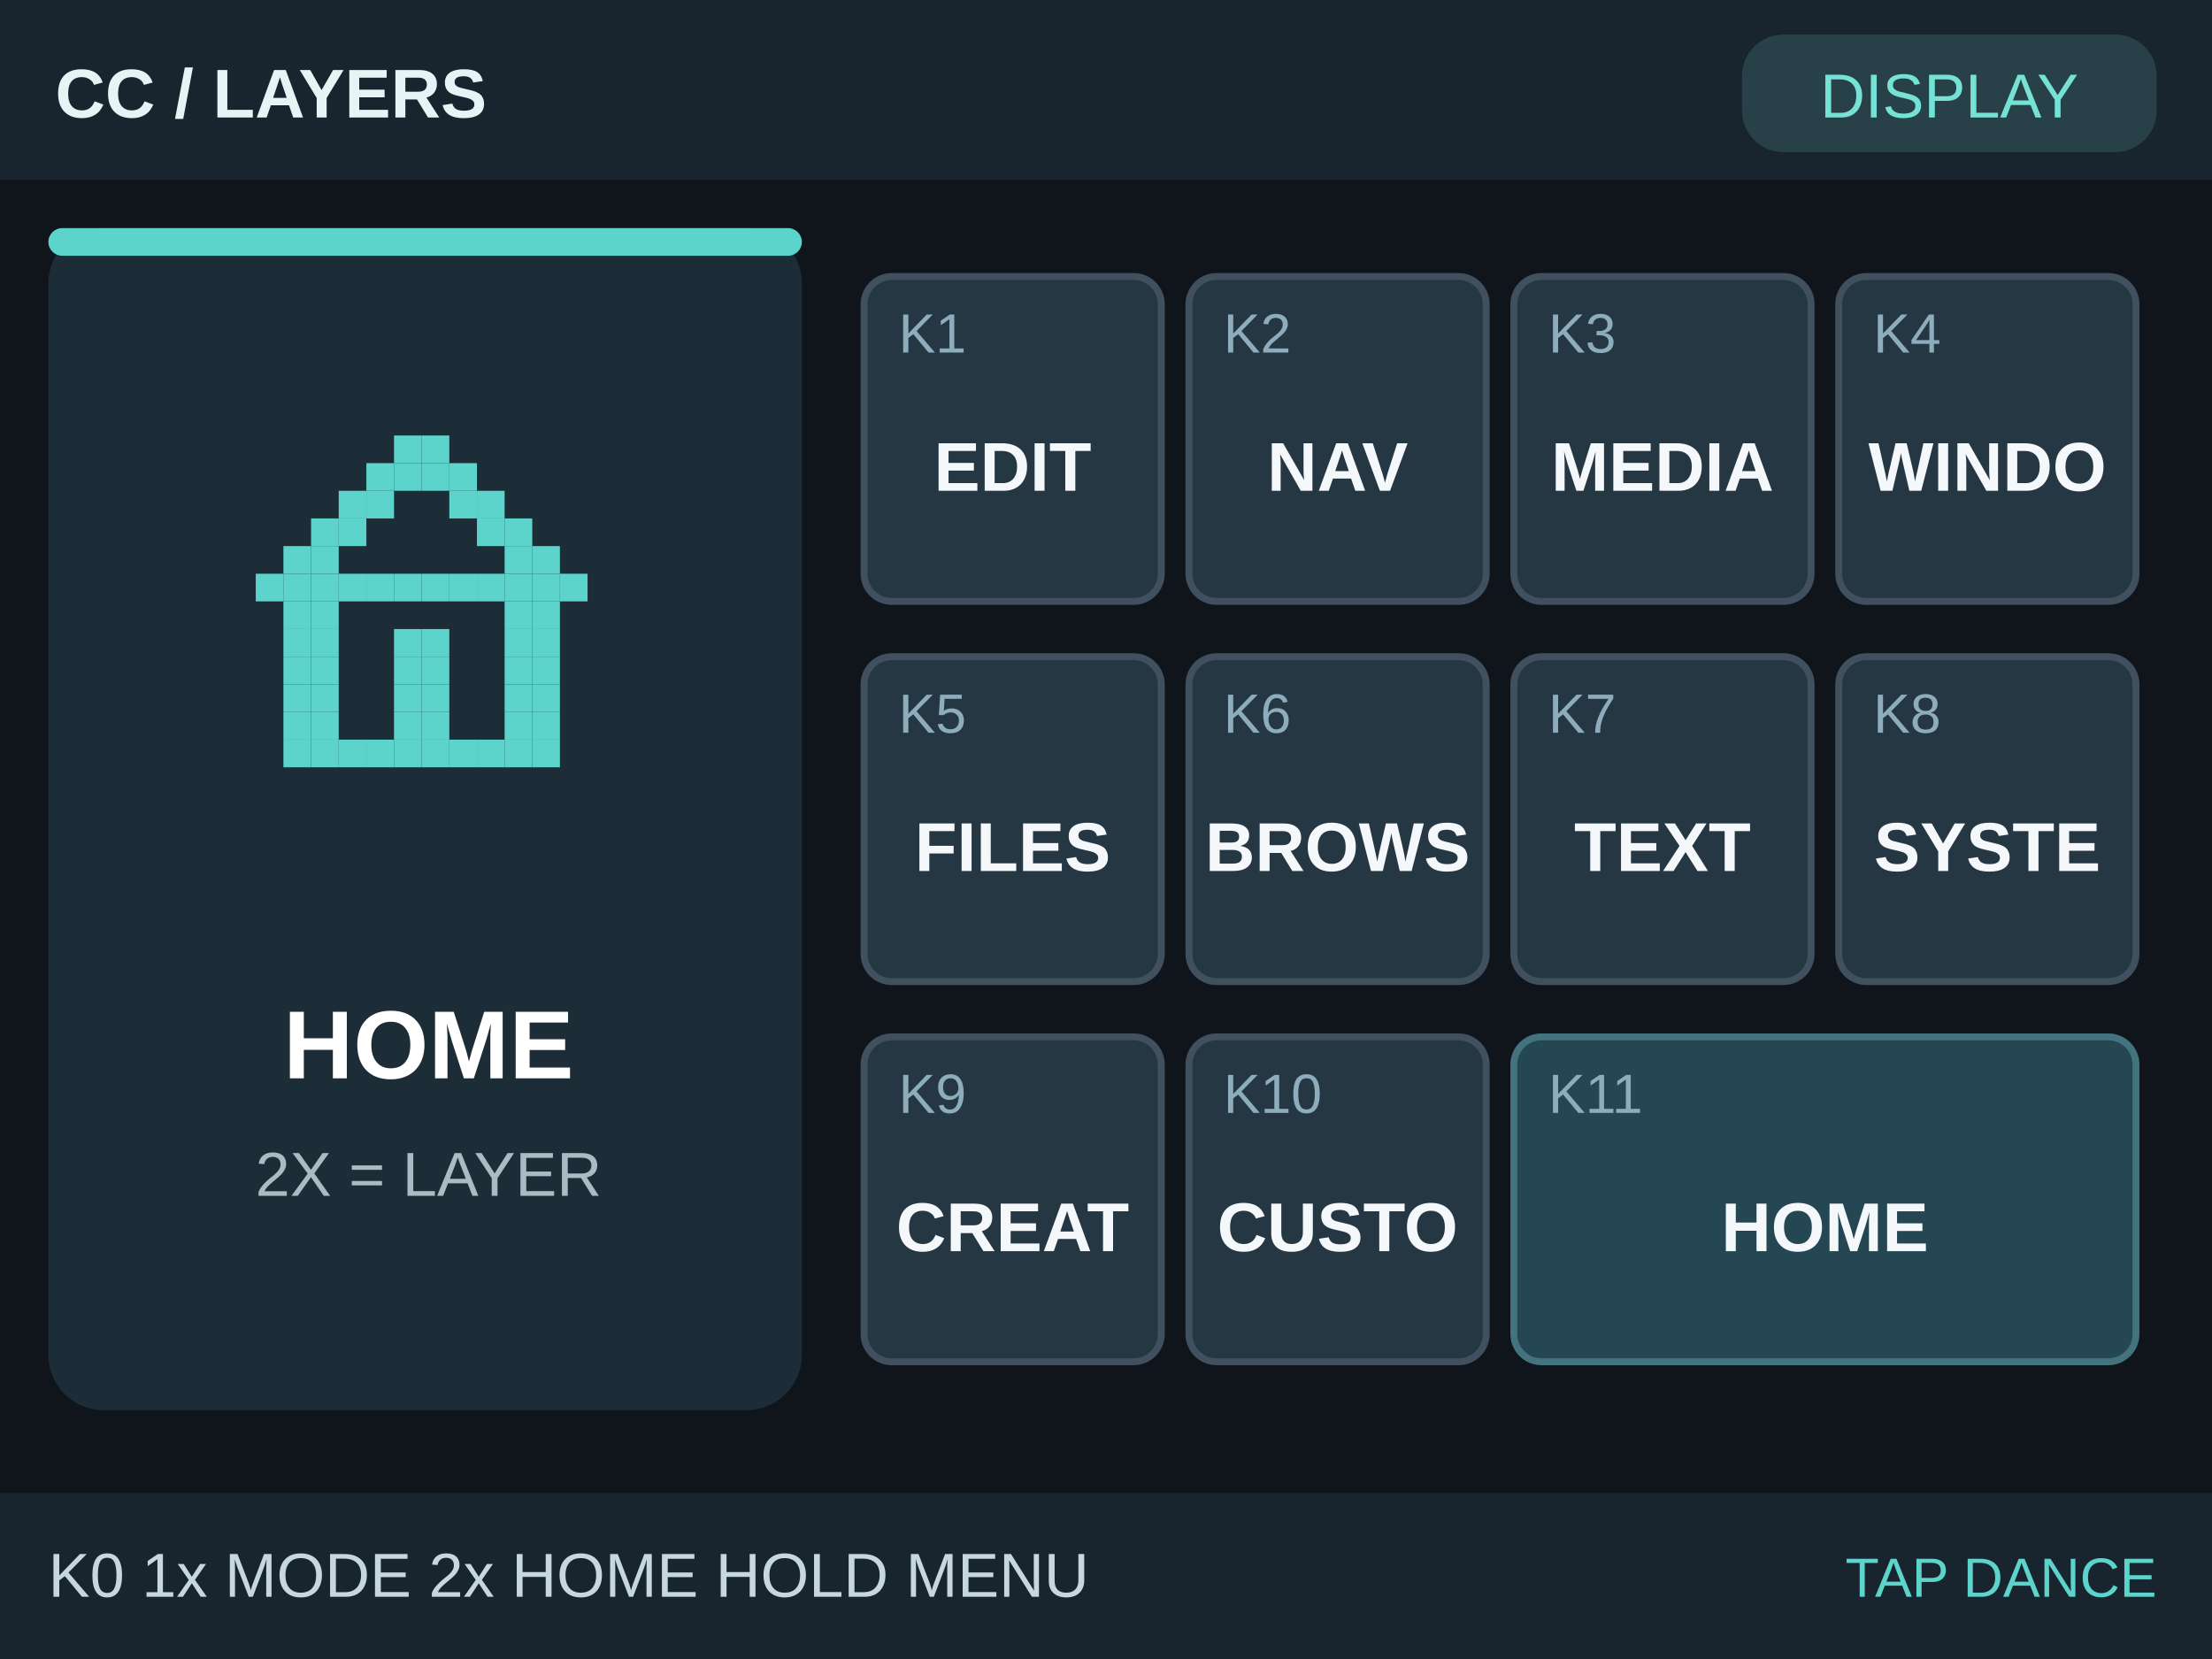
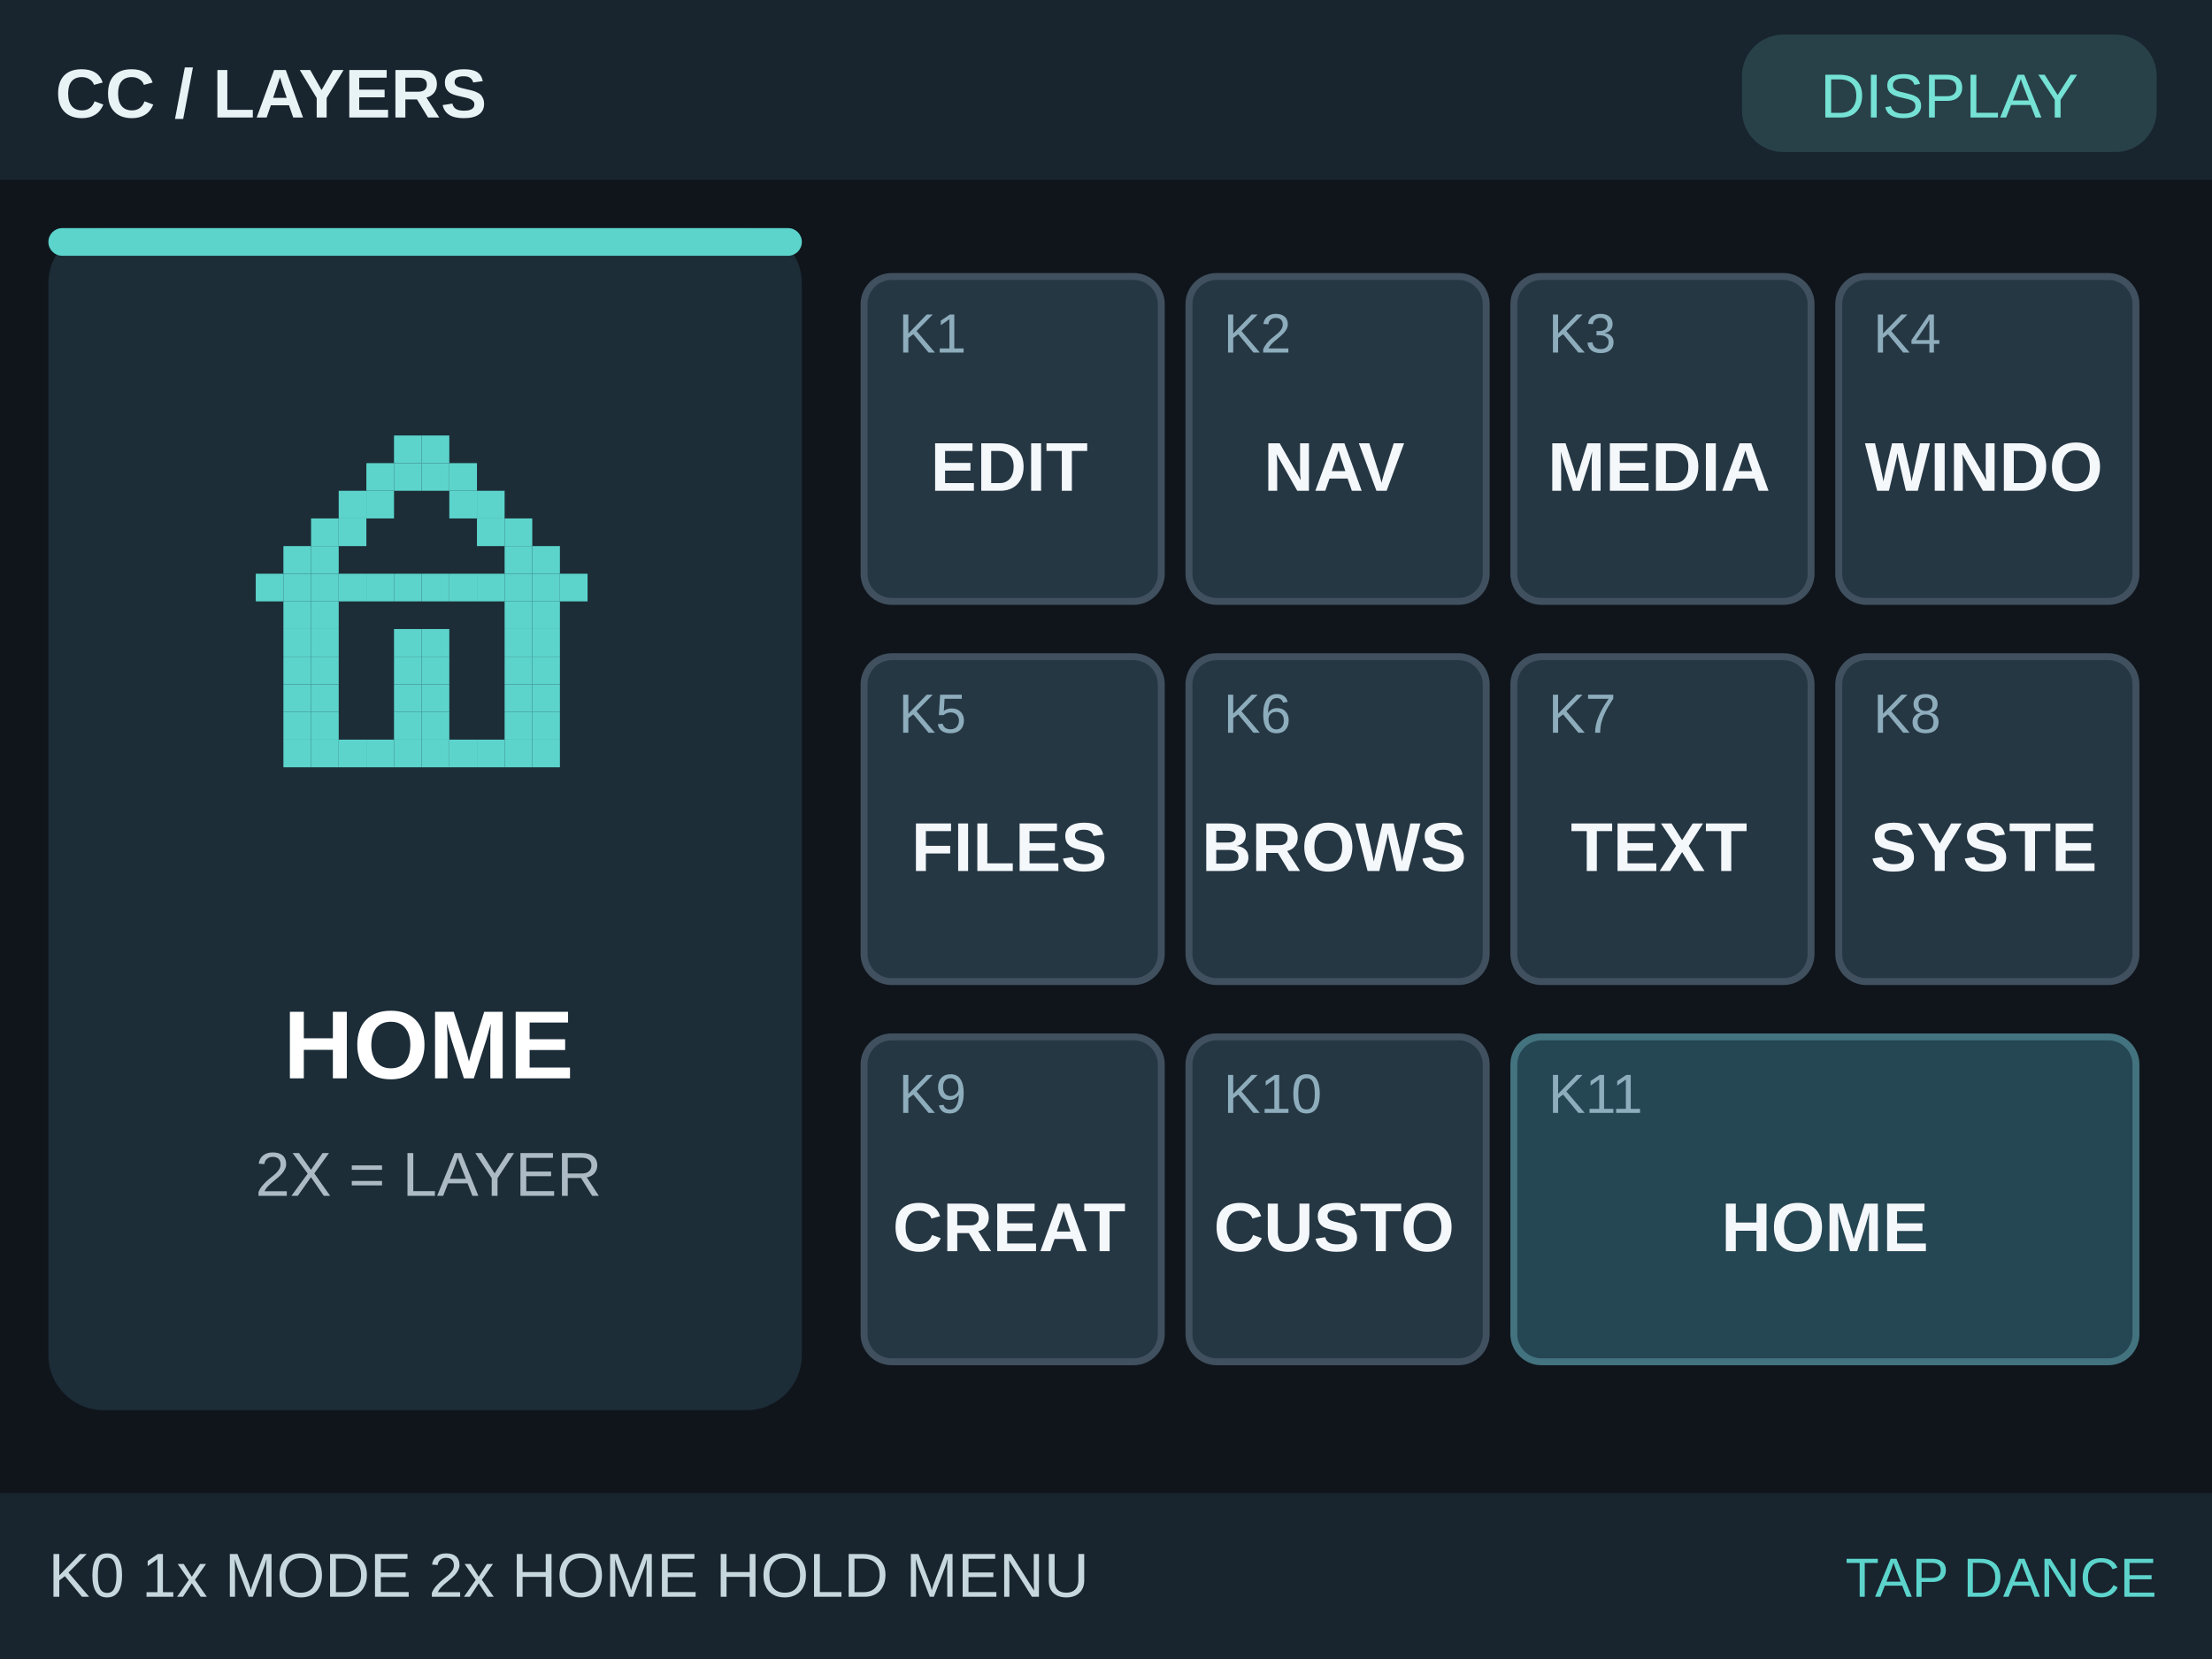
<svg xmlns="http://www.w3.org/2000/svg" width="640" height="480" viewBox="0 0 320 240">
  <rect width="320" height="240" fill="#10151C" />
  <rect width="320" height="26" fill="#18242E" />
  <text x="8" y="17" font-family="Arial" font-size="10" font-weight="bold" fill="#E8F3F5">CC / LAYERS</text>
  <rect x="252" y="5" width="60" height="17" rx="6" fill="#284149" />
  <text x="282" y="17" font-family="Arial" text-anchor="middle" font-size="9" fill="#75E2D5">DISPLAY</text>
  <rect x="7" y="33" width="109" height="171" rx="8" fill="#1C2D38" />
  <rect x="7" y="33" width="109" height="4" rx="2" fill="#5CD4CC" />
  <rect x="57" y="63" width="4" height="4" fill="#5CD4CC" />
  <rect x="61" y="63" width="4" height="4" fill="#5CD4CC" />
  <rect x="53" y="67" width="4" height="4" fill="#5CD4CC" />
  <rect x="57" y="67" width="4" height="4" fill="#5CD4CC" />
  <rect x="61" y="67" width="4" height="4" fill="#5CD4CC" />
  <rect x="65" y="67" width="4" height="4" fill="#5CD4CC" />
  <rect x="49" y="71" width="4" height="4" fill="#5CD4CC" />
  <rect x="53" y="71" width="4" height="4" fill="#5CD4CC" />
  <rect x="65" y="71" width="4" height="4" fill="#5CD4CC" />
  <rect x="69" y="71" width="4" height="4" fill="#5CD4CC" />
  <rect x="45" y="75" width="4" height="4" fill="#5CD4CC" />
  <rect x="49" y="75" width="4" height="4" fill="#5CD4CC" />
  <rect x="69" y="75" width="4" height="4" fill="#5CD4CC" />
  <rect x="73" y="75" width="4" height="4" fill="#5CD4CC" />
  <rect x="41" y="79" width="4" height="4" fill="#5CD4CC" />
  <rect x="45" y="79" width="4" height="4" fill="#5CD4CC" />
  <rect x="73" y="79" width="4" height="4" fill="#5CD4CC" />
  <rect x="77" y="79" width="4" height="4" fill="#5CD4CC" />
  <rect x="37" y="83" width="4" height="4" fill="#5CD4CC" />
  <rect x="41" y="83" width="4" height="4" fill="#5CD4CC" />
  <rect x="45" y="83" width="4" height="4" fill="#5CD4CC" />
  <rect x="49" y="83" width="4" height="4" fill="#5CD4CC" />
  <rect x="53" y="83" width="4" height="4" fill="#5CD4CC" />
  <rect x="57" y="83" width="4" height="4" fill="#5CD4CC" />
  <rect x="61" y="83" width="4" height="4" fill="#5CD4CC" />
  <rect x="65" y="83" width="4" height="4" fill="#5CD4CC" />
  <rect x="69" y="83" width="4" height="4" fill="#5CD4CC" />
  <rect x="73" y="83" width="4" height="4" fill="#5CD4CC" />
  <rect x="77" y="83" width="4" height="4" fill="#5CD4CC" />
  <rect x="81" y="83" width="4" height="4" fill="#5CD4CC" />
  <rect x="41" y="87" width="4" height="4" fill="#5CD4CC" />
  <rect x="45" y="87" width="4" height="4" fill="#5CD4CC" />
  <rect x="73" y="87" width="4" height="4" fill="#5CD4CC" />
  <rect x="77" y="87" width="4" height="4" fill="#5CD4CC" />
  <rect x="41" y="91" width="4" height="4" fill="#5CD4CC" />
  <rect x="45" y="91" width="4" height="4" fill="#5CD4CC" />
  <rect x="57" y="91" width="4" height="4" fill="#5CD4CC" />
  <rect x="61" y="91" width="4" height="4" fill="#5CD4CC" />
  <rect x="73" y="91" width="4" height="4" fill="#5CD4CC" />
  <rect x="77" y="91" width="4" height="4" fill="#5CD4CC" />
  <rect x="41" y="95" width="4" height="4" fill="#5CD4CC" />
  <rect x="45" y="95" width="4" height="4" fill="#5CD4CC" />
  <rect x="57" y="95" width="4" height="4" fill="#5CD4CC" />
  <rect x="61" y="95" width="4" height="4" fill="#5CD4CC" />
  <rect x="73" y="95" width="4" height="4" fill="#5CD4CC" />
  <rect x="77" y="95" width="4" height="4" fill="#5CD4CC" />
  <rect x="41" y="99" width="4" height="4" fill="#5CD4CC" />
  <rect x="45" y="99" width="4" height="4" fill="#5CD4CC" />
  <rect x="57" y="99" width="4" height="4" fill="#5CD4CC" />
  <rect x="61" y="99" width="4" height="4" fill="#5CD4CC" />
  <rect x="73" y="99" width="4" height="4" fill="#5CD4CC" />
  <rect x="77" y="99" width="4" height="4" fill="#5CD4CC" />
  <rect x="41" y="103" width="4" height="4" fill="#5CD4CC" />
  <rect x="45" y="103" width="4" height="4" fill="#5CD4CC" />
  <rect x="57" y="103" width="4" height="4" fill="#5CD4CC" />
  <rect x="61" y="103" width="4" height="4" fill="#5CD4CC" />
  <rect x="73" y="103" width="4" height="4" fill="#5CD4CC" />
  <rect x="77" y="103" width="4" height="4" fill="#5CD4CC" />
  <rect x="41" y="107" width="4" height="4" fill="#5CD4CC" />
  <rect x="45" y="107" width="4" height="4" fill="#5CD4CC" />
  <rect x="49" y="107" width="4" height="4" fill="#5CD4CC" />
  <rect x="53" y="107" width="4" height="4" fill="#5CD4CC" />
  <rect x="57" y="107" width="4" height="4" fill="#5CD4CC" />
  <rect x="61" y="107" width="4" height="4" fill="#5CD4CC" />
  <rect x="65" y="107" width="4" height="4" fill="#5CD4CC" />
  <rect x="69" y="107" width="4" height="4" fill="#5CD4CC" />
  <rect x="73" y="107" width="4" height="4" fill="#5CD4CC" />
  <rect x="77" y="107" width="4" height="4" fill="#5CD4CC" />
  <text x="62" y="156" text-anchor="middle" font-family="Arial" font-weight="bold" font-size="14" fill="#FFFFFF">HOME</text>
  <text x="62" y="173" text-anchor="middle" font-family="Arial" font-size="9" fill="#ACBAC4">2X = LAYER</text>
  <rect x="125" y="40" width="43" height="47" rx="4" fill="#263744" stroke="#40505E" />
  <text x="130" y="51" font-family="Arial" font-size="8" fill="#8EADBC">K1</text>
-   <text x="146.5" y="71" text-anchor="middle" font-family="Arial" font-weight="bold" font-size="10" fill="#F4F8FB">EDIT</text>
+   <text x="146" y="71" text-anchor="middle" font-family="Arial" font-weight="bold" font-size="10" fill="#F4F8FB">EDIT</text>
  <rect x="172" y="40" width="43" height="47" rx="4" fill="#263744" stroke="#40505E" />
  <text x="177" y="51" font-family="Arial" font-size="8" fill="#8EADBC">K2</text>
-   <text x="193.5" y="71" text-anchor="middle" font-family="Arial" font-weight="bold" font-size="10" fill="#F4F8FB">NAV</text>
+   <text x="193" y="71" text-anchor="middle" font-family="Arial" font-weight="bold" font-size="10" fill="#F4F8FB">NAV</text>
  <rect x="219" y="40" width="43" height="47" rx="4" fill="#263744" stroke="#40505E" />
  <text x="224" y="51" font-family="Arial" font-size="8" fill="#8EADBC">K3</text>
-   <text x="240.5" y="71" text-anchor="middle" font-family="Arial" font-weight="bold" font-size="10" fill="#F4F8FB">MEDIA</text>
+   <text x="240" y="71" text-anchor="middle" font-family="Arial" font-weight="bold" font-size="10" fill="#F4F8FB">MEDIA</text>
  <rect x="266" y="40" width="43" height="47" rx="4" fill="#263744" stroke="#40505E" />
  <text x="271" y="51" font-family="Arial" font-size="8" fill="#8EADBC">K4</text>
-   <text x="287.5" y="71" text-anchor="middle" font-family="Arial" font-weight="bold" font-size="10" fill="#F4F8FB">WINDO</text>
+   <text x="287" y="71" text-anchor="middle" font-family="Arial" font-weight="bold" font-size="10" fill="#F4F8FB">WINDO</text>
  <rect x="125" y="95" width="43" height="47" rx="4" fill="#263744" stroke="#40505E" />
  <text x="130" y="106" font-family="Arial" font-size="8" fill="#8EADBC">K5</text>
-   <text x="146.5" y="126" text-anchor="middle" font-family="Arial" font-weight="bold" font-size="10" fill="#F4F8FB">FILES</text>
+   <text x="146" y="126" text-anchor="middle" font-family="Arial" font-weight="bold" font-size="10" fill="#F4F8FB">FILES</text>
  <rect x="172" y="95" width="43" height="47" rx="4" fill="#263744" stroke="#40505E" />
  <text x="177" y="106" font-family="Arial" font-size="8" fill="#8EADBC">K6</text>
-   <text x="193.5" y="126" text-anchor="middle" font-family="Arial" font-weight="bold" font-size="10" fill="#F4F8FB">BROWS</text>
+   <text x="193" y="126" text-anchor="middle" font-family="Arial" font-weight="bold" font-size="10" fill="#F4F8FB">BROWS</text>
  <rect x="219" y="95" width="43" height="47" rx="4" fill="#263744" stroke="#40505E" />
  <text x="224" y="106" font-family="Arial" font-size="8" fill="#8EADBC">K7</text>
-   <text x="240.5" y="126" text-anchor="middle" font-family="Arial" font-weight="bold" font-size="10" fill="#F4F8FB">TEXT</text>
+   <text x="240" y="126" text-anchor="middle" font-family="Arial" font-weight="bold" font-size="10" fill="#F4F8FB">TEXT</text>
  <rect x="266" y="95" width="43" height="47" rx="4" fill="#263744" stroke="#40505E" />
  <text x="271" y="106" font-family="Arial" font-size="8" fill="#8EADBC">K8</text>
-   <text x="287.5" y="126" text-anchor="middle" font-family="Arial" font-weight="bold" font-size="10" fill="#F4F8FB">SYSTE</text>
+   <text x="287" y="126" text-anchor="middle" font-family="Arial" font-weight="bold" font-size="10" fill="#F4F8FB">SYSTE</text>
  <rect x="125" y="150" width="43" height="47" rx="4" fill="#263744" stroke="#40505E" />
  <text x="130" y="161" font-family="Arial" font-size="8" fill="#8EADBC">K9</text>
-   <text x="146.5" y="181" text-anchor="middle" font-family="Arial" font-weight="bold" font-size="10" fill="#F4F8FB">CREAT</text>
+   <text x="146" y="181" text-anchor="middle" font-family="Arial" font-weight="bold" font-size="10" fill="#F4F8FB">CREAT</text>
  <rect x="172" y="150" width="43" height="47" rx="4" fill="#263744" stroke="#40505E" />
  <text x="177" y="161" font-family="Arial" font-size="8" fill="#8EADBC">K10</text>
-   <text x="193.5" y="181" text-anchor="middle" font-family="Arial" font-weight="bold" font-size="10" fill="#F4F8FB">CUSTO</text>
+   <text x="193" y="181" text-anchor="middle" font-family="Arial" font-weight="bold" font-size="10" fill="#F4F8FB">CUSTO</text>
  <rect x="219" y="150" width="90" height="47" rx="4" fill="#254653" stroke="#43737F" />
  <text x="224" y="161" font-family="Arial" font-size="8" fill="#8EADBC">K11</text>
  <text x="264" y="181" text-anchor="middle" font-family="Arial" font-weight="bold" font-size="10" fill="#F4F8FB">HOME</text>
  <rect x="0" y="216" width="320" height="24" fill="#18242E" />
  <text x="7" y="231" font-family="Arial" font-size="9" fill="#C6D7DD">K0  1x MODE   2x HOME   HOLD MENU</text>
  <text x="312" y="231" font-family="Arial" font-size="8" text-anchor="end" fill="#5CD4CC">TAP DANCE</text>
</svg>
